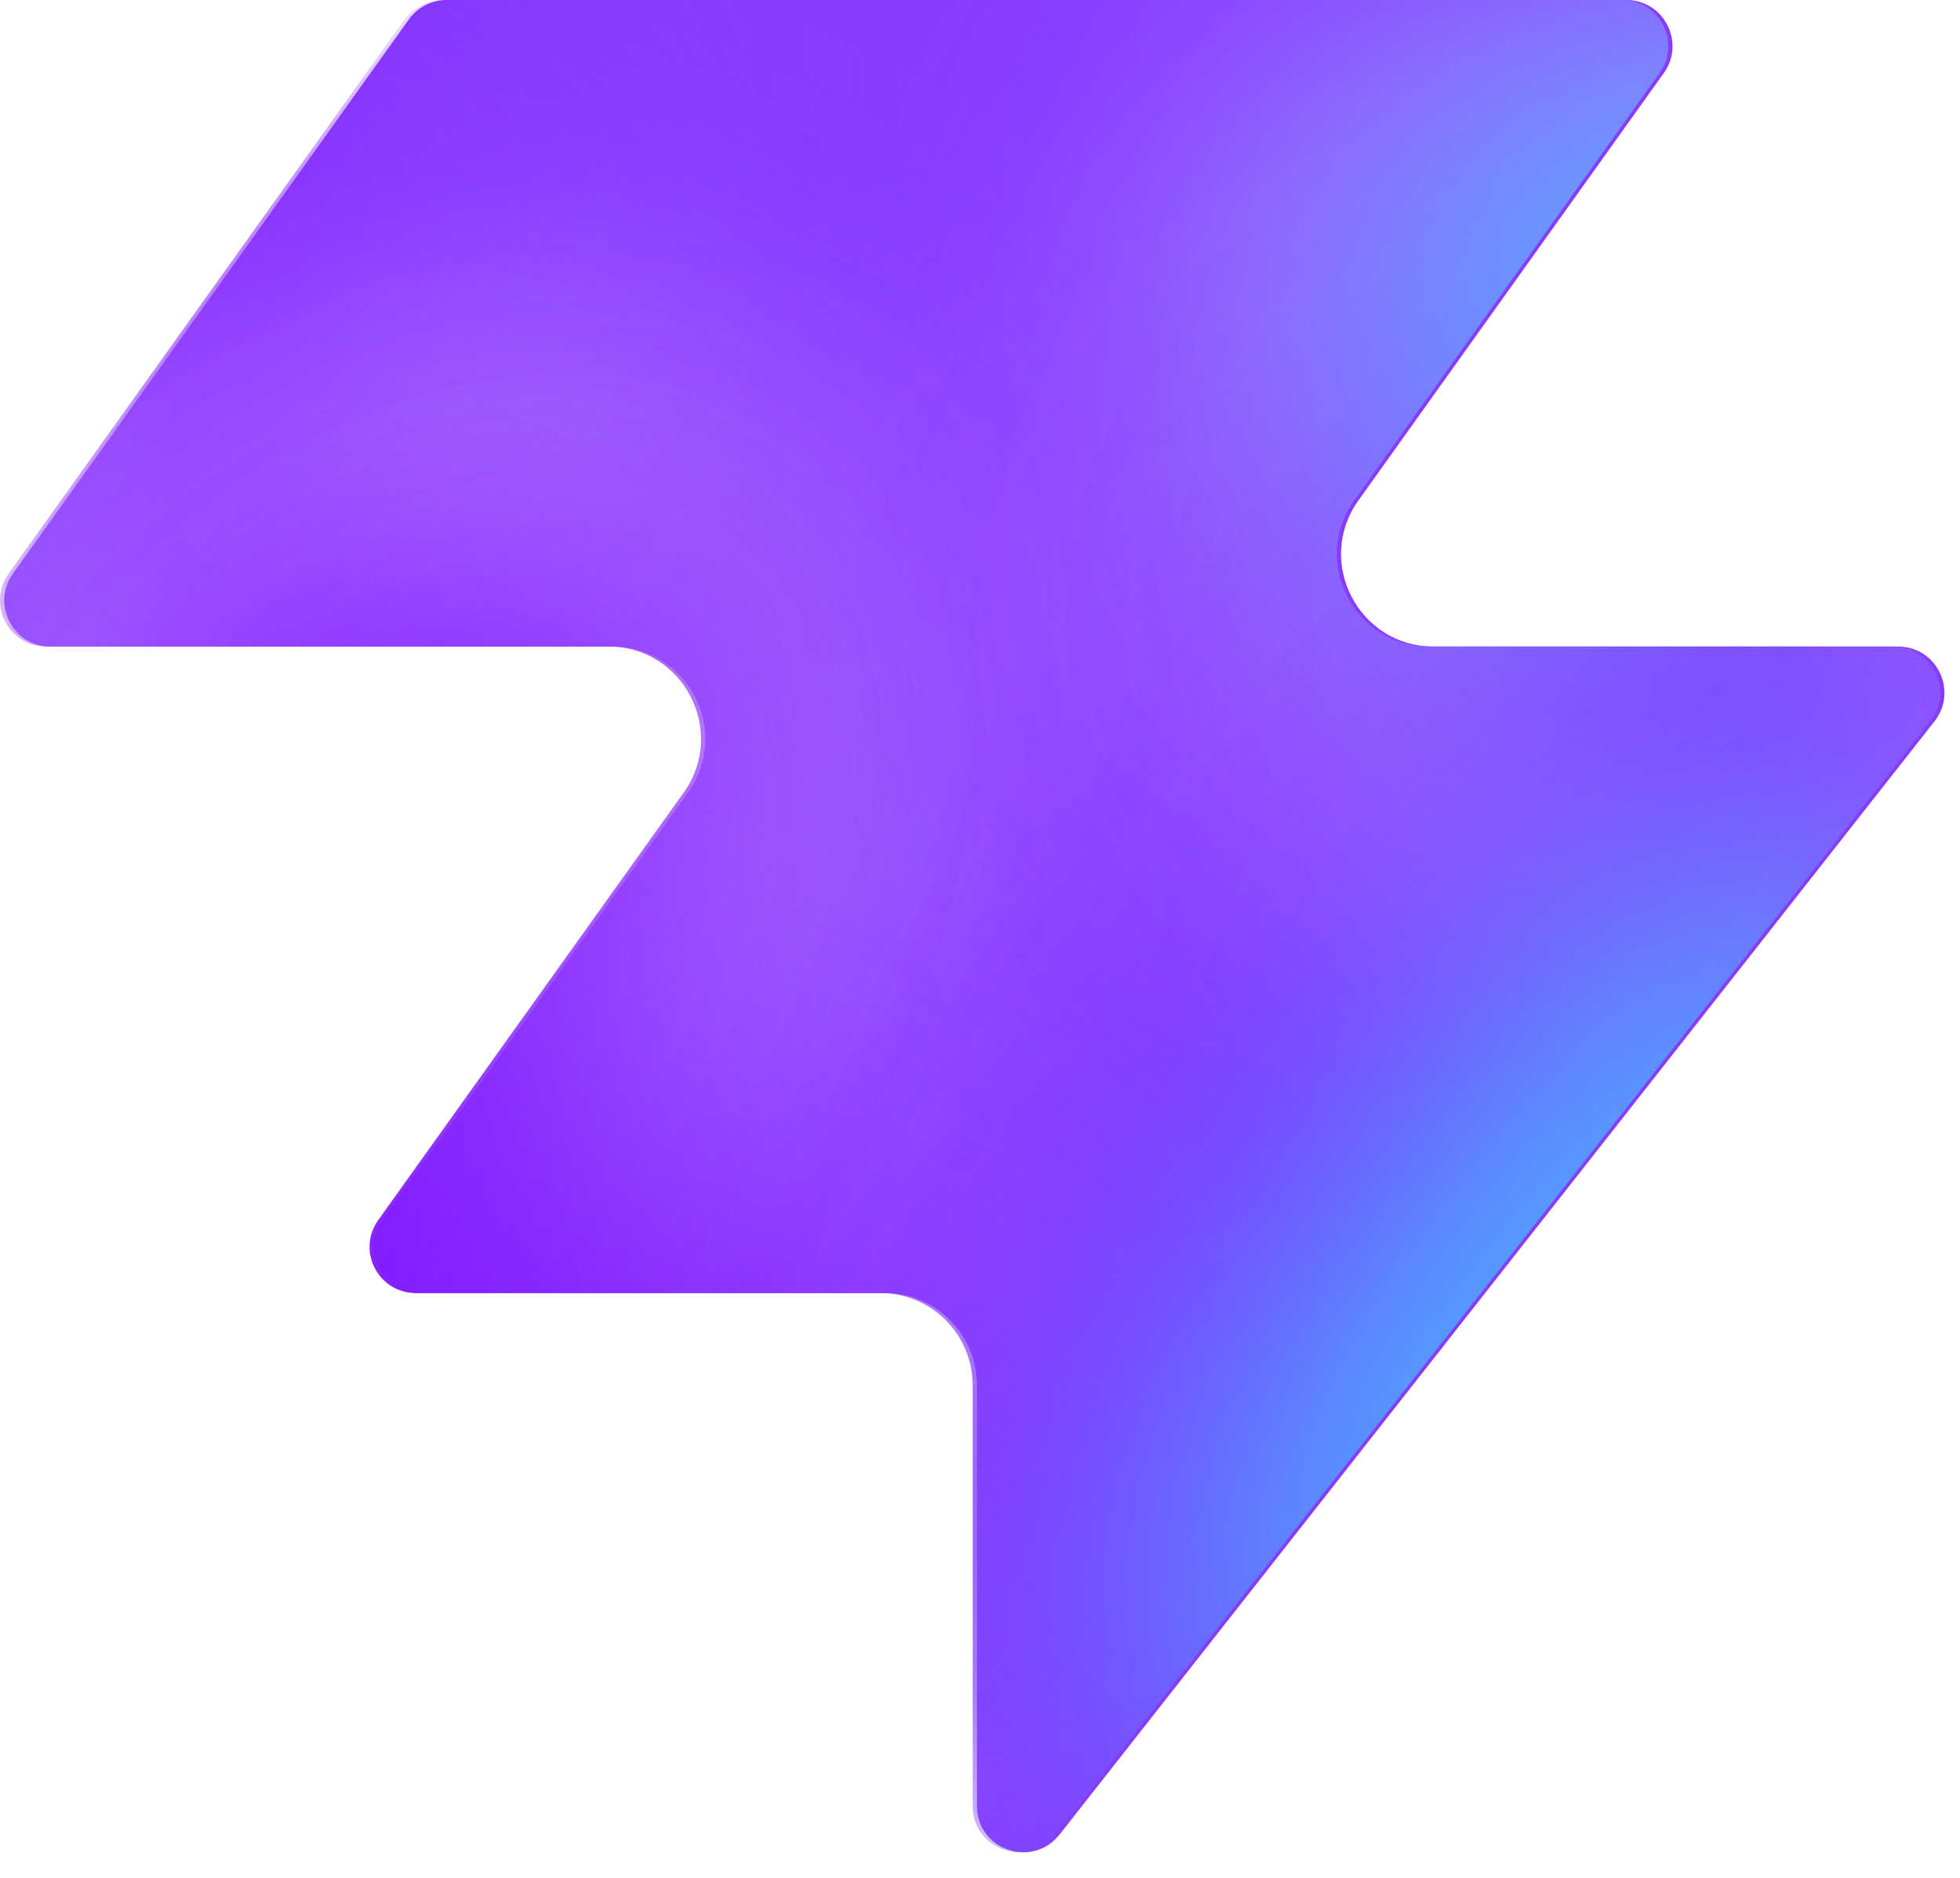
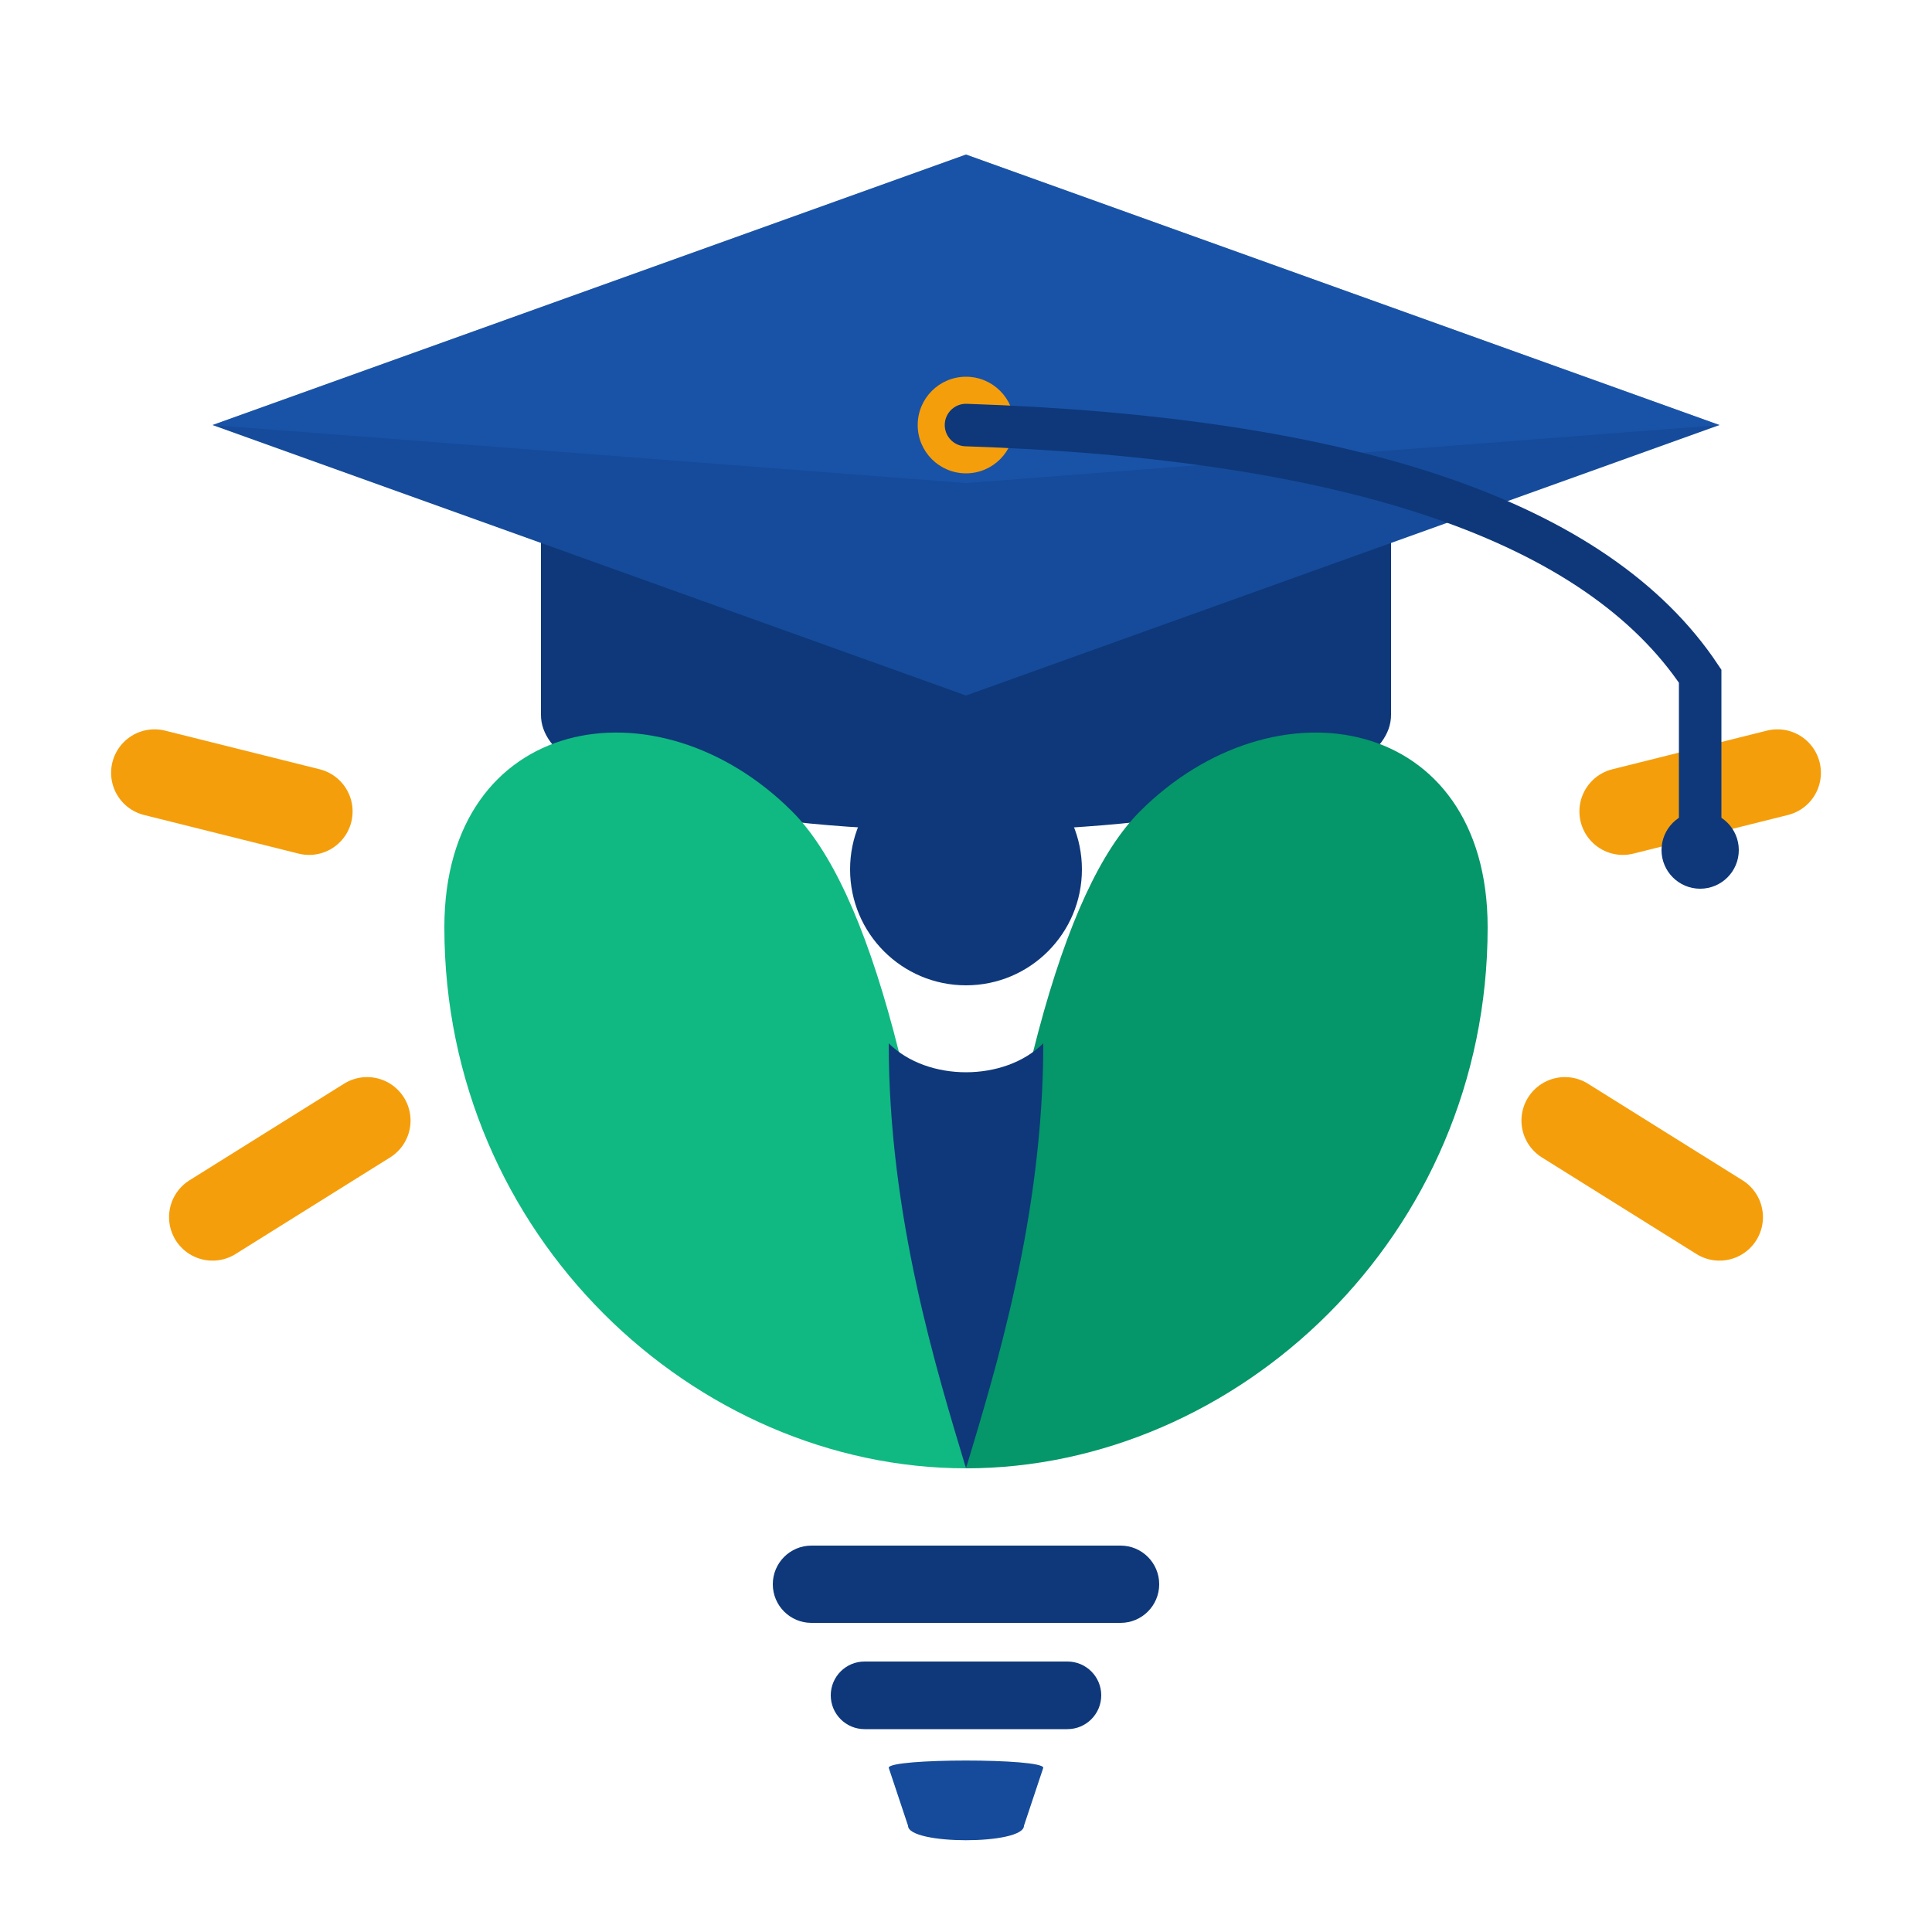
- <svg xmlns="http://www.w3.org/2000/svg" width="48" height="46" fill="none" viewBox="0 0 48 46">
-   <path fill="#863bff" d="M25.946 44.938c-.664.845-2.021.375-2.021-.698V33.937a2.26 2.26 0 0 0-2.262-2.262H10.287c-.92 0-1.456-1.04-.92-1.788l7.48-10.471c1.07-1.497 0-3.578-1.842-3.578H1.237c-.92 0-1.456-1.04-.92-1.788L10.013.474c.214-.297.556-.474.92-.474h28.894c.92 0 1.456 1.04.92 1.788l-7.48 10.471c-1.07 1.498 0 3.579 1.842 3.579h11.377c.943 0 1.473 1.088.89 1.83L25.947 44.94z" style="fill:#863bff;fill:color(display-p3 .525 .23 1);fill-opacity:1" />
-   <mask id="a" width="48" height="46" x="0" y="0" maskUnits="userSpaceOnUse" style="mask-type:alpha">
-     <path fill="#000" d="M25.842 44.938c-.664.844-2.021.375-2.021-.698V33.937a2.26 2.26 0 0 0-2.262-2.262H10.183c-.92 0-1.456-1.04-.92-1.788l7.48-10.471c1.07-1.498 0-3.579-1.842-3.579H1.133c-.92 0-1.456-1.04-.92-1.787L9.91.473c.214-.297.556-.474.92-.474h28.894c.92 0 1.456 1.04.92 1.788l-7.48 10.471c-1.07 1.498 0 3.578 1.842 3.578h11.377c.943 0 1.473 1.088.89 1.832L25.843 44.94z" style="fill:#000;fill-opacity:1" />
-   </mask>
-   <g mask="url(#a)">
-     <g filter="url(#b)">
-       <ellipse cx="5.508" cy="14.704" fill="#ede6ff" rx="5.508" ry="14.704" style="fill:#ede6ff;fill:color(display-p3 .927 .903 1);fill-opacity:1" transform="matrix(.00324 1 1 -.00324 -4.47 31.516)" />
-     </g>
-     <g filter="url(#c)">
-       <ellipse cx="10.399" cy="29.851" fill="#ede6ff" rx="10.399" ry="29.851" style="fill:#ede6ff;fill:color(display-p3 .927 .903 1);fill-opacity:1" transform="matrix(.00324 1 1 -.00324 -39.328 7.883)" />
-     </g>
-     <g filter="url(#d)">
-       <ellipse cx="5.508" cy="30.487" fill="#7e14ff" rx="5.508" ry="30.487" style="fill:#7e14ff;fill:color(display-p3 .492 .077 1);fill-opacity:1" transform="rotate(89.814 -25.913 -14.639)scale(1 -1)" />
-     </g>
-     <g filter="url(#e)">
-       <ellipse cx="5.508" cy="30.599" fill="#7e14ff" rx="5.508" ry="30.599" style="fill:#7e14ff;fill:color(display-p3 .492 .077 1);fill-opacity:1" transform="rotate(89.814 -32.644 -3.334)scale(1 -1)" />
-     </g>
-     <g filter="url(#f)">
-       <ellipse cx="5.508" cy="30.599" fill="#7e14ff" rx="5.508" ry="30.599" style="fill:#7e14ff;fill:color(display-p3 .492 .077 1);fill-opacity:1" transform="matrix(.00324 1 1 -.00324 -34.34 30.47)" />
-     </g>
-     <g filter="url(#g)">
-       <ellipse cx="14.072" cy="22.078" fill="#ede6ff" rx="14.072" ry="22.078" style="fill:#ede6ff;fill:color(display-p3 .927 .903 1);fill-opacity:1" transform="rotate(93.35 24.506 48.493)scale(-1 1)" />
-     </g>
-     <g filter="url(#h)">
-       <ellipse cx="3.47" cy="21.501" fill="#7e14ff" rx="3.47" ry="21.501" style="fill:#7e14ff;fill:color(display-p3 .492 .077 1);fill-opacity:1" transform="rotate(89.009 28.708 47.59)scale(-1 1)" />
-     </g>
-     <g filter="url(#i)">
-       <ellipse cx="3.47" cy="21.501" fill="#7e14ff" rx="3.47" ry="21.501" style="fill:#7e14ff;fill:color(display-p3 .492 .077 1);fill-opacity:1" transform="rotate(89.009 28.708 47.59)scale(-1 1)" />
-     </g>
-     <g filter="url(#j)">
-       <ellipse cx=".387" cy="8.972" fill="#7e14ff" rx="4.407" ry="29.108" style="fill:#7e14ff;fill:color(display-p3 .492 .077 1);fill-opacity:1" transform="rotate(39.51 .387 8.972)" />
-     </g>
-     <g filter="url(#k)">
-       <ellipse cx="47.523" cy="-6.092" fill="#7e14ff" rx="4.407" ry="29.108" style="fill:#7e14ff;fill:color(display-p3 .492 .077 1);fill-opacity:1" transform="rotate(37.892 47.523 -6.092)" />
-     </g>
-     <g filter="url(#l)">
-       <ellipse cx="41.412" cy="6.333" fill="#47bfff" rx="5.971" ry="9.665" style="fill:#47bfff;fill:color(display-p3 .28 .748 1);fill-opacity:1" transform="rotate(37.892 41.412 6.333)" />
-     </g>
-     <g filter="url(#m)">
-       <ellipse cx="-1.879" cy="38.332" fill="#7e14ff" rx="4.407" ry="29.108" style="fill:#7e14ff;fill:color(display-p3 .492 .077 1);fill-opacity:1" transform="rotate(37.892 -1.88 38.332)" />
-     </g>
-     <g filter="url(#n)">
-       <ellipse cx="-1.879" cy="38.332" fill="#7e14ff" rx="4.407" ry="29.108" style="fill:#7e14ff;fill:color(display-p3 .492 .077 1);fill-opacity:1" transform="rotate(37.892 -1.88 38.332)" />
-     </g>
-     <g filter="url(#o)">
-       <ellipse cx="35.651" cy="29.907" fill="#7e14ff" rx="4.407" ry="29.108" style="fill:#7e14ff;fill:color(display-p3 .492 .077 1);fill-opacity:1" transform="rotate(37.892 35.651 29.907)" />
-     </g>
-     <g filter="url(#p)">
-       <ellipse cx="38.418" cy="32.4" fill="#47bfff" rx="5.971" ry="15.297" style="fill:#47bfff;fill:color(display-p3 .28 .748 1);fill-opacity:1" transform="rotate(37.892 38.418 32.4)" />
-     </g>
-   </g>
-   <defs>
-     <filter id="b" width="60.045" height="41.654" x="-19.77" y="16.149" color-interpolation-filters="sRGB" filterUnits="userSpaceOnUse">
-       <feFlood flood-opacity="0" result="BackgroundImageFix" />
-       <feBlend in="SourceGraphic" in2="BackgroundImageFix" result="shape" />
-       <feGaussianBlur result="effect1_foregroundBlur_2002_17158" stdDeviation="7.659" />
-     </filter>
-     <filter id="c" width="90.34" height="51.437" x="-54.613" y="-7.533" color-interpolation-filters="sRGB" filterUnits="userSpaceOnUse">
-       <feFlood flood-opacity="0" result="BackgroundImageFix" />
-       <feBlend in="SourceGraphic" in2="BackgroundImageFix" result="shape" />
-       <feGaussianBlur result="effect1_foregroundBlur_2002_17158" stdDeviation="7.659" />
-     </filter>
-     <filter id="d" width="79.355" height="29.4" x="-49.64" y="2.03" color-interpolation-filters="sRGB" filterUnits="userSpaceOnUse">
-       <feFlood flood-opacity="0" result="BackgroundImageFix" />
-       <feBlend in="SourceGraphic" in2="BackgroundImageFix" result="shape" />
-       <feGaussianBlur result="effect1_foregroundBlur_2002_17158" stdDeviation="4.596" />
-     </filter>
-     <filter id="e" width="79.579" height="29.4" x="-45.045" y="20.029" color-interpolation-filters="sRGB" filterUnits="userSpaceOnUse">
-       <feFlood flood-opacity="0" result="BackgroundImageFix" />
-       <feBlend in="SourceGraphic" in2="BackgroundImageFix" result="shape" />
-       <feGaussianBlur result="effect1_foregroundBlur_2002_17158" stdDeviation="4.596" />
-     </filter>
-     <filter id="f" width="79.579" height="29.4" x="-43.513" y="21.178" color-interpolation-filters="sRGB" filterUnits="userSpaceOnUse">
-       <feFlood flood-opacity="0" result="BackgroundImageFix" />
-       <feBlend in="SourceGraphic" in2="BackgroundImageFix" result="shape" />
-       <feGaussianBlur result="effect1_foregroundBlur_2002_17158" stdDeviation="4.596" />
-     </filter>
-     <filter id="g" width="74.749" height="58.852" x="15.756" y="-17.901" color-interpolation-filters="sRGB" filterUnits="userSpaceOnUse">
-       <feFlood flood-opacity="0" result="BackgroundImageFix" />
-       <feBlend in="SourceGraphic" in2="BackgroundImageFix" result="shape" />
-       <feGaussianBlur result="effect1_foregroundBlur_2002_17158" stdDeviation="7.659" />
-     </filter>
-     <filter id="h" width="61.377" height="25.362" x="23.548" y="2.284" color-interpolation-filters="sRGB" filterUnits="userSpaceOnUse">
-       <feFlood flood-opacity="0" result="BackgroundImageFix" />
-       <feBlend in="SourceGraphic" in2="BackgroundImageFix" result="shape" />
-       <feGaussianBlur result="effect1_foregroundBlur_2002_17158" stdDeviation="4.596" />
-     </filter>
-     <filter id="i" width="61.377" height="25.362" x="23.548" y="2.284" color-interpolation-filters="sRGB" filterUnits="userSpaceOnUse">
-       <feFlood flood-opacity="0" result="BackgroundImageFix" />
-       <feBlend in="SourceGraphic" in2="BackgroundImageFix" result="shape" />
-       <feGaussianBlur result="effect1_foregroundBlur_2002_17158" stdDeviation="4.596" />
-     </filter>
-     <filter id="j" width="56.045" height="63.649" x="-27.636" y="-22.853" color-interpolation-filters="sRGB" filterUnits="userSpaceOnUse">
-       <feFlood flood-opacity="0" result="BackgroundImageFix" />
-       <feBlend in="SourceGraphic" in2="BackgroundImageFix" result="shape" />
-       <feGaussianBlur result="effect1_foregroundBlur_2002_17158" stdDeviation="4.596" />
-     </filter>
-     <filter id="k" width="54.814" height="64.646" x="20.116" y="-38.415" color-interpolation-filters="sRGB" filterUnits="userSpaceOnUse">
-       <feFlood flood-opacity="0" result="BackgroundImageFix" />
-       <feBlend in="SourceGraphic" in2="BackgroundImageFix" result="shape" />
-       <feGaussianBlur result="effect1_foregroundBlur_2002_17158" stdDeviation="4.596" />
-     </filter>
-     <filter id="l" width="33.541" height="35.313" x="24.641" y="-11.323" color-interpolation-filters="sRGB" filterUnits="userSpaceOnUse">
-       <feFlood flood-opacity="0" result="BackgroundImageFix" />
-       <feBlend in="SourceGraphic" in2="BackgroundImageFix" result="shape" />
-       <feGaussianBlur result="effect1_foregroundBlur_2002_17158" stdDeviation="4.596" />
-     </filter>
-     <filter id="m" width="54.814" height="64.646" x="-29.286" y="6.009" color-interpolation-filters="sRGB" filterUnits="userSpaceOnUse">
-       <feFlood flood-opacity="0" result="BackgroundImageFix" />
-       <feBlend in="SourceGraphic" in2="BackgroundImageFix" result="shape" />
-       <feGaussianBlur result="effect1_foregroundBlur_2002_17158" stdDeviation="4.596" />
-     </filter>
-     <filter id="n" width="54.814" height="64.646" x="-29.286" y="6.009" color-interpolation-filters="sRGB" filterUnits="userSpaceOnUse">
-       <feFlood flood-opacity="0" result="BackgroundImageFix" />
-       <feBlend in="SourceGraphic" in2="BackgroundImageFix" result="shape" />
-       <feGaussianBlur result="effect1_foregroundBlur_2002_17158" stdDeviation="4.596" />
-     </filter>
-     <filter id="o" width="54.814" height="64.646" x="8.244" y="-2.416" color-interpolation-filters="sRGB" filterUnits="userSpaceOnUse">
-       <feFlood flood-opacity="0" result="BackgroundImageFix" />
-       <feBlend in="SourceGraphic" in2="BackgroundImageFix" result="shape" />
-       <feGaussianBlur result="effect1_foregroundBlur_2002_17158" stdDeviation="4.596" />
-     </filter>
-     <filter id="p" width="39.409" height="43.623" x="18.713" y="10.588" color-interpolation-filters="sRGB" filterUnits="userSpaceOnUse">
-       <feFlood flood-opacity="0" result="BackgroundImageFix" />
-       <feBlend in="SourceGraphic" in2="BackgroundImageFix" result="shape" />
-       <feGaussianBlur result="effect1_foregroundBlur_2002_17158" stdDeviation="4.596" />
-     </filter>
-   </defs>
+ <svg xmlns="http://www.w3.org/2000/svg" width="64" height="64" viewBox="0 0 100 100" fill="none">
+   <line x1="16" y1="42" x2="8" y2="40" stroke="#F59E0B" stroke-width="4.5" stroke-linecap="round" />
+   <line x1="19" y1="58" x2="11" y2="63" stroke="#F59E0B" stroke-width="4.5" stroke-linecap="round" />
+   <line x1="84" y1="42" x2="92" y2="40" stroke="#F59E0B" stroke-width="4.5" stroke-linecap="round" />
+   <line x1="81" y1="58" x2="89" y2="63" stroke="#F59E0B" stroke-width="4.5" stroke-linecap="round" />
+   <path d="M 28 28 L 28 37 C 28 45, 72 45, 72 37 L 72 28 Z" fill="#0E387A" />
+   <path d="M 50 8 L 89 22 L 50 36 L 11 22 Z" fill="#154B9A" />
+   <path d="M 50 8 L 89 22 L 50 25 L 11 22 Z" fill="#1E5BB5" opacity="0.5" />
+   <circle cx="50" cy="22" r="2.5" fill="#F59E0B" />
+   <path d="M 50 22 Q 80 23 88 35 L 88 43" stroke="#0E387A" stroke-width="2.2" fill="none" stroke-linecap="round" />
+   <circle cx="88" cy="44" r="2" fill="#0E387A" />
+   <path d="M 50 76 C 36 76 23 64 23 48 C 23 37 34 35 41 42 C 45 46 48 57 50 76 Z" fill="#10B981" />
+   <path d="M 50 76 C 64 76 77 64 77 48 C 77 37 66 35 59 42 C 55 46 52 57 50 76 Z" fill="#059669" />
+   <circle cx="50" cy="45" r="6" fill="#0E387A" />
+   <path d="M 46 54 C 46 63 48.5 71 50 76 C 51.5 71 54 63 54 54 C 52 56 48 56 46 54 Z" fill="#0E387A" />
+   <rect x="40" y="80" width="20" height="4" rx="2" fill="#0E387A" />
+   <rect x="43" y="86" width="14" height="3.5" rx="1.75" fill="#0E387A" />
+   <path d="M 46 91.5 C 46 91, 54 91, 54 91.5 L 53 94.5 C 53 95.5, 47 95.5, 47 94.5 Z" fill="#154B9A" />
</svg>
